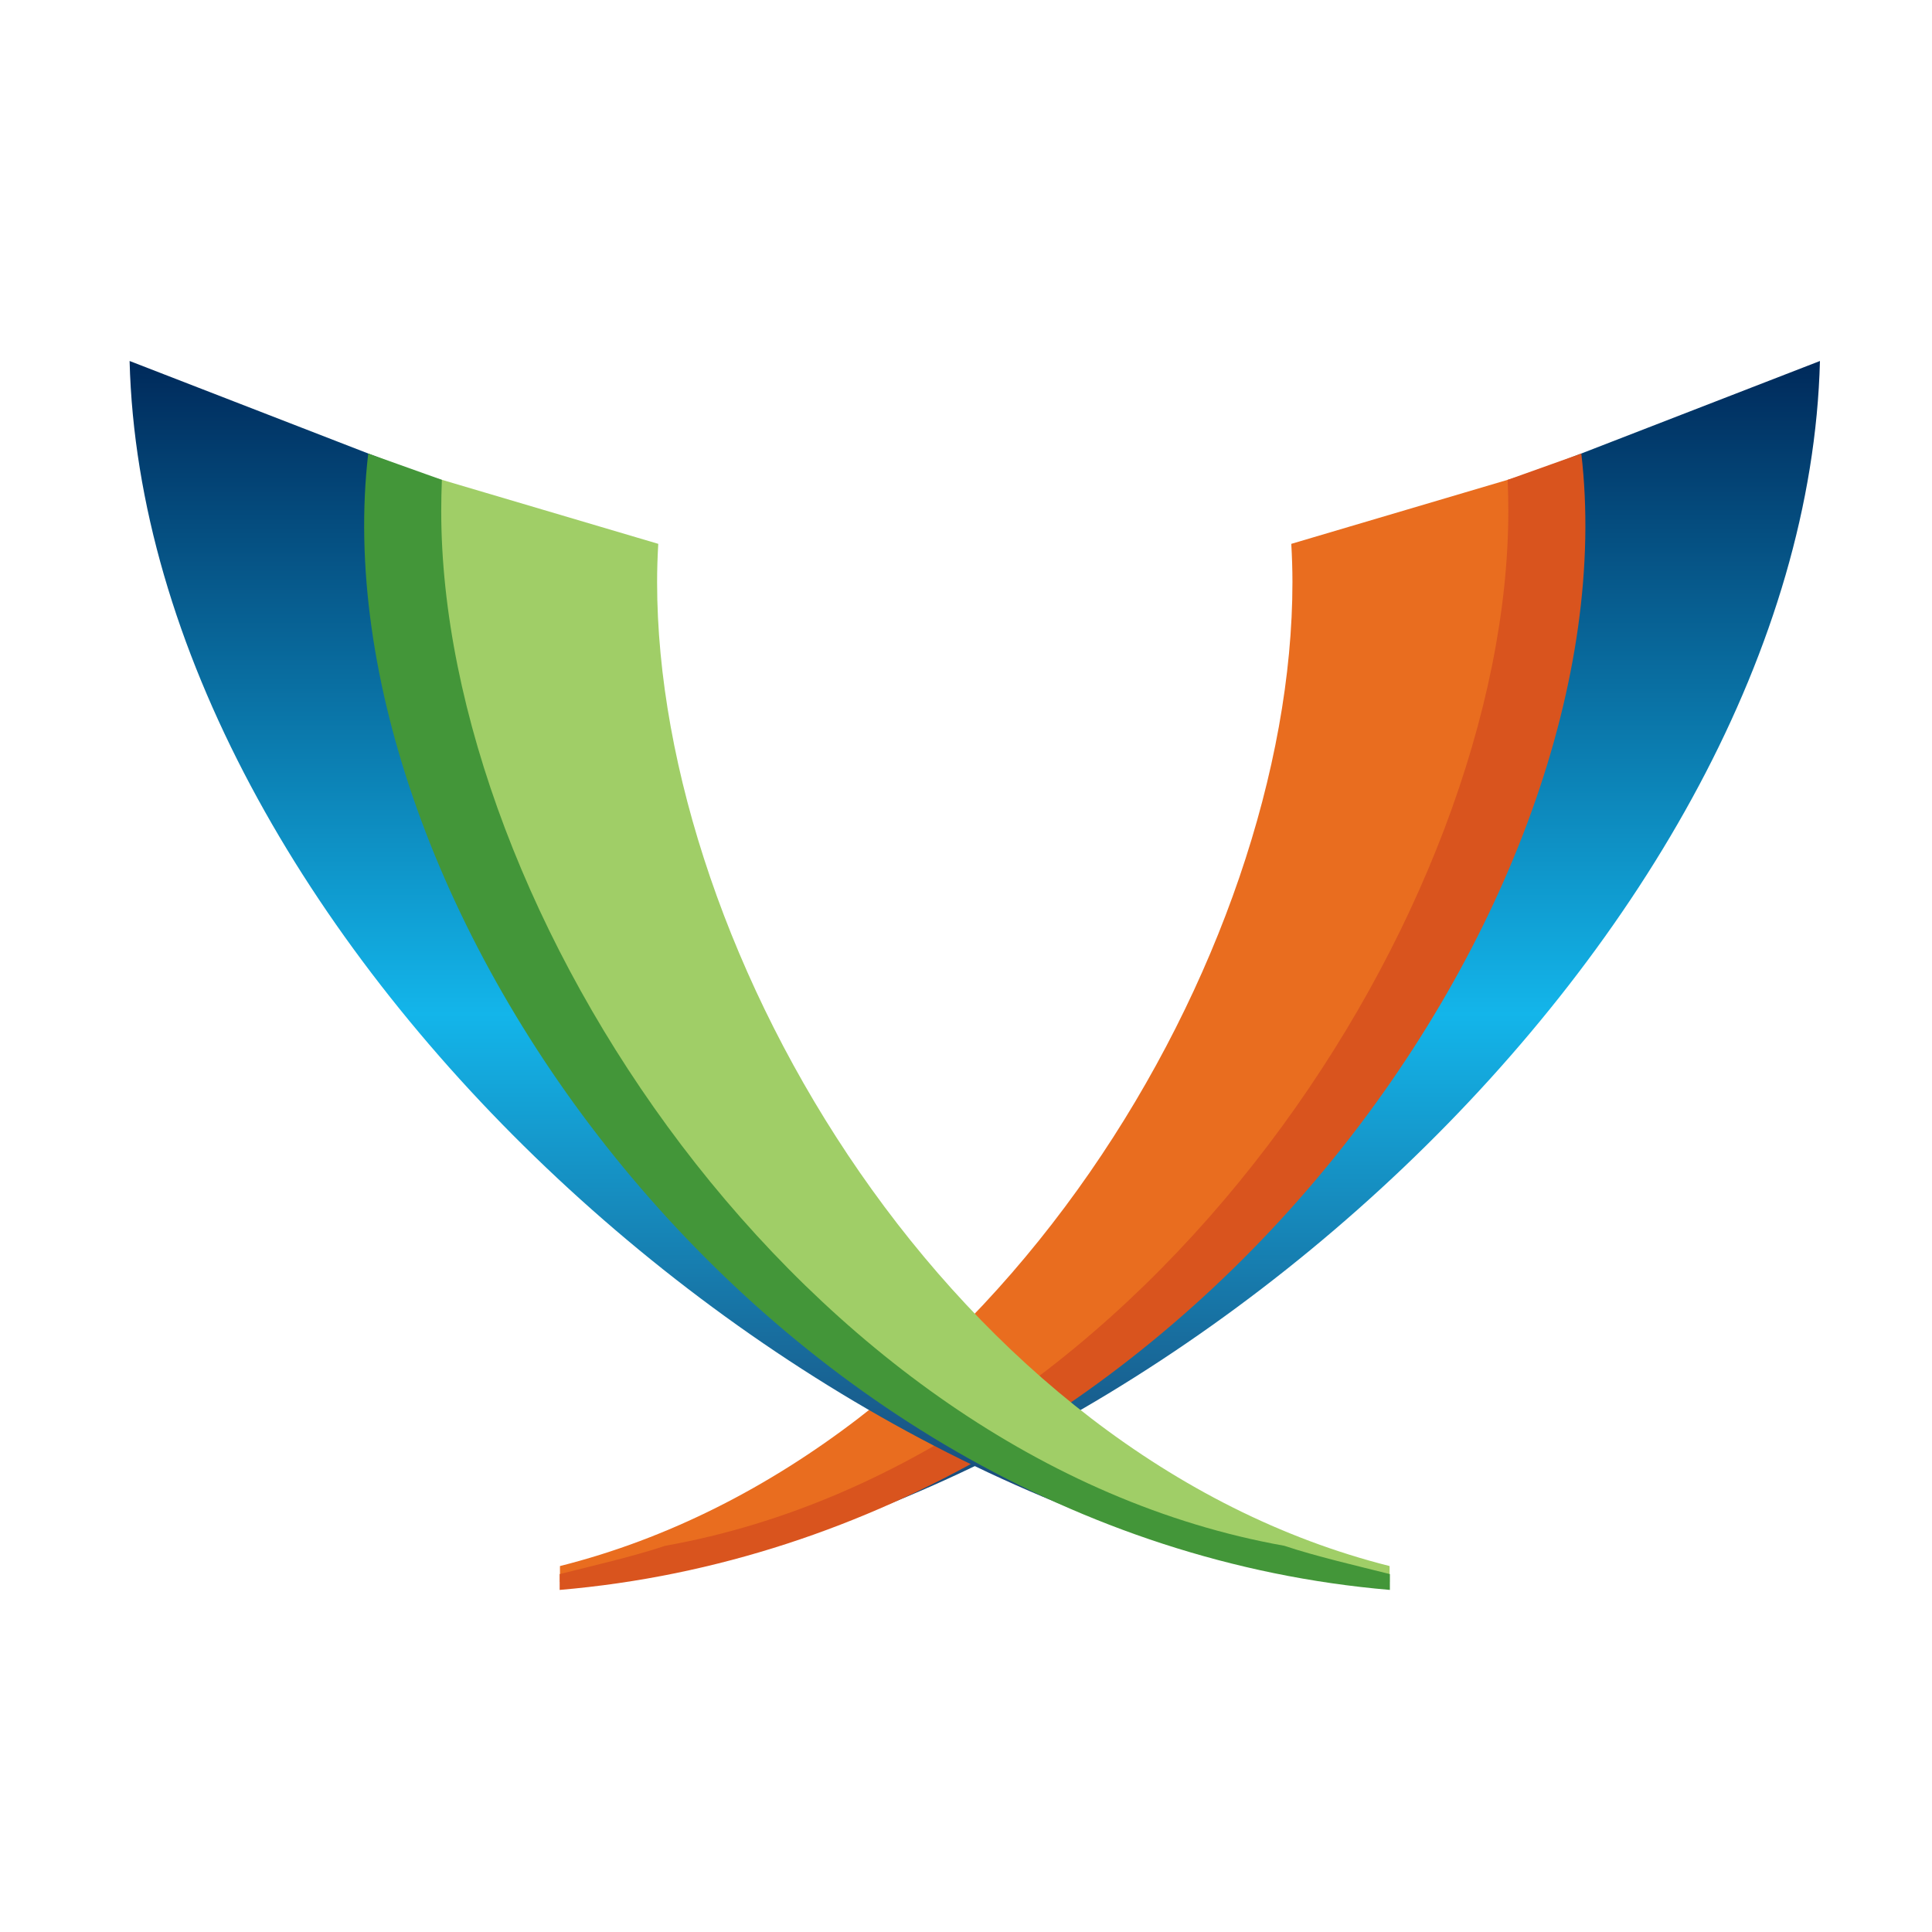
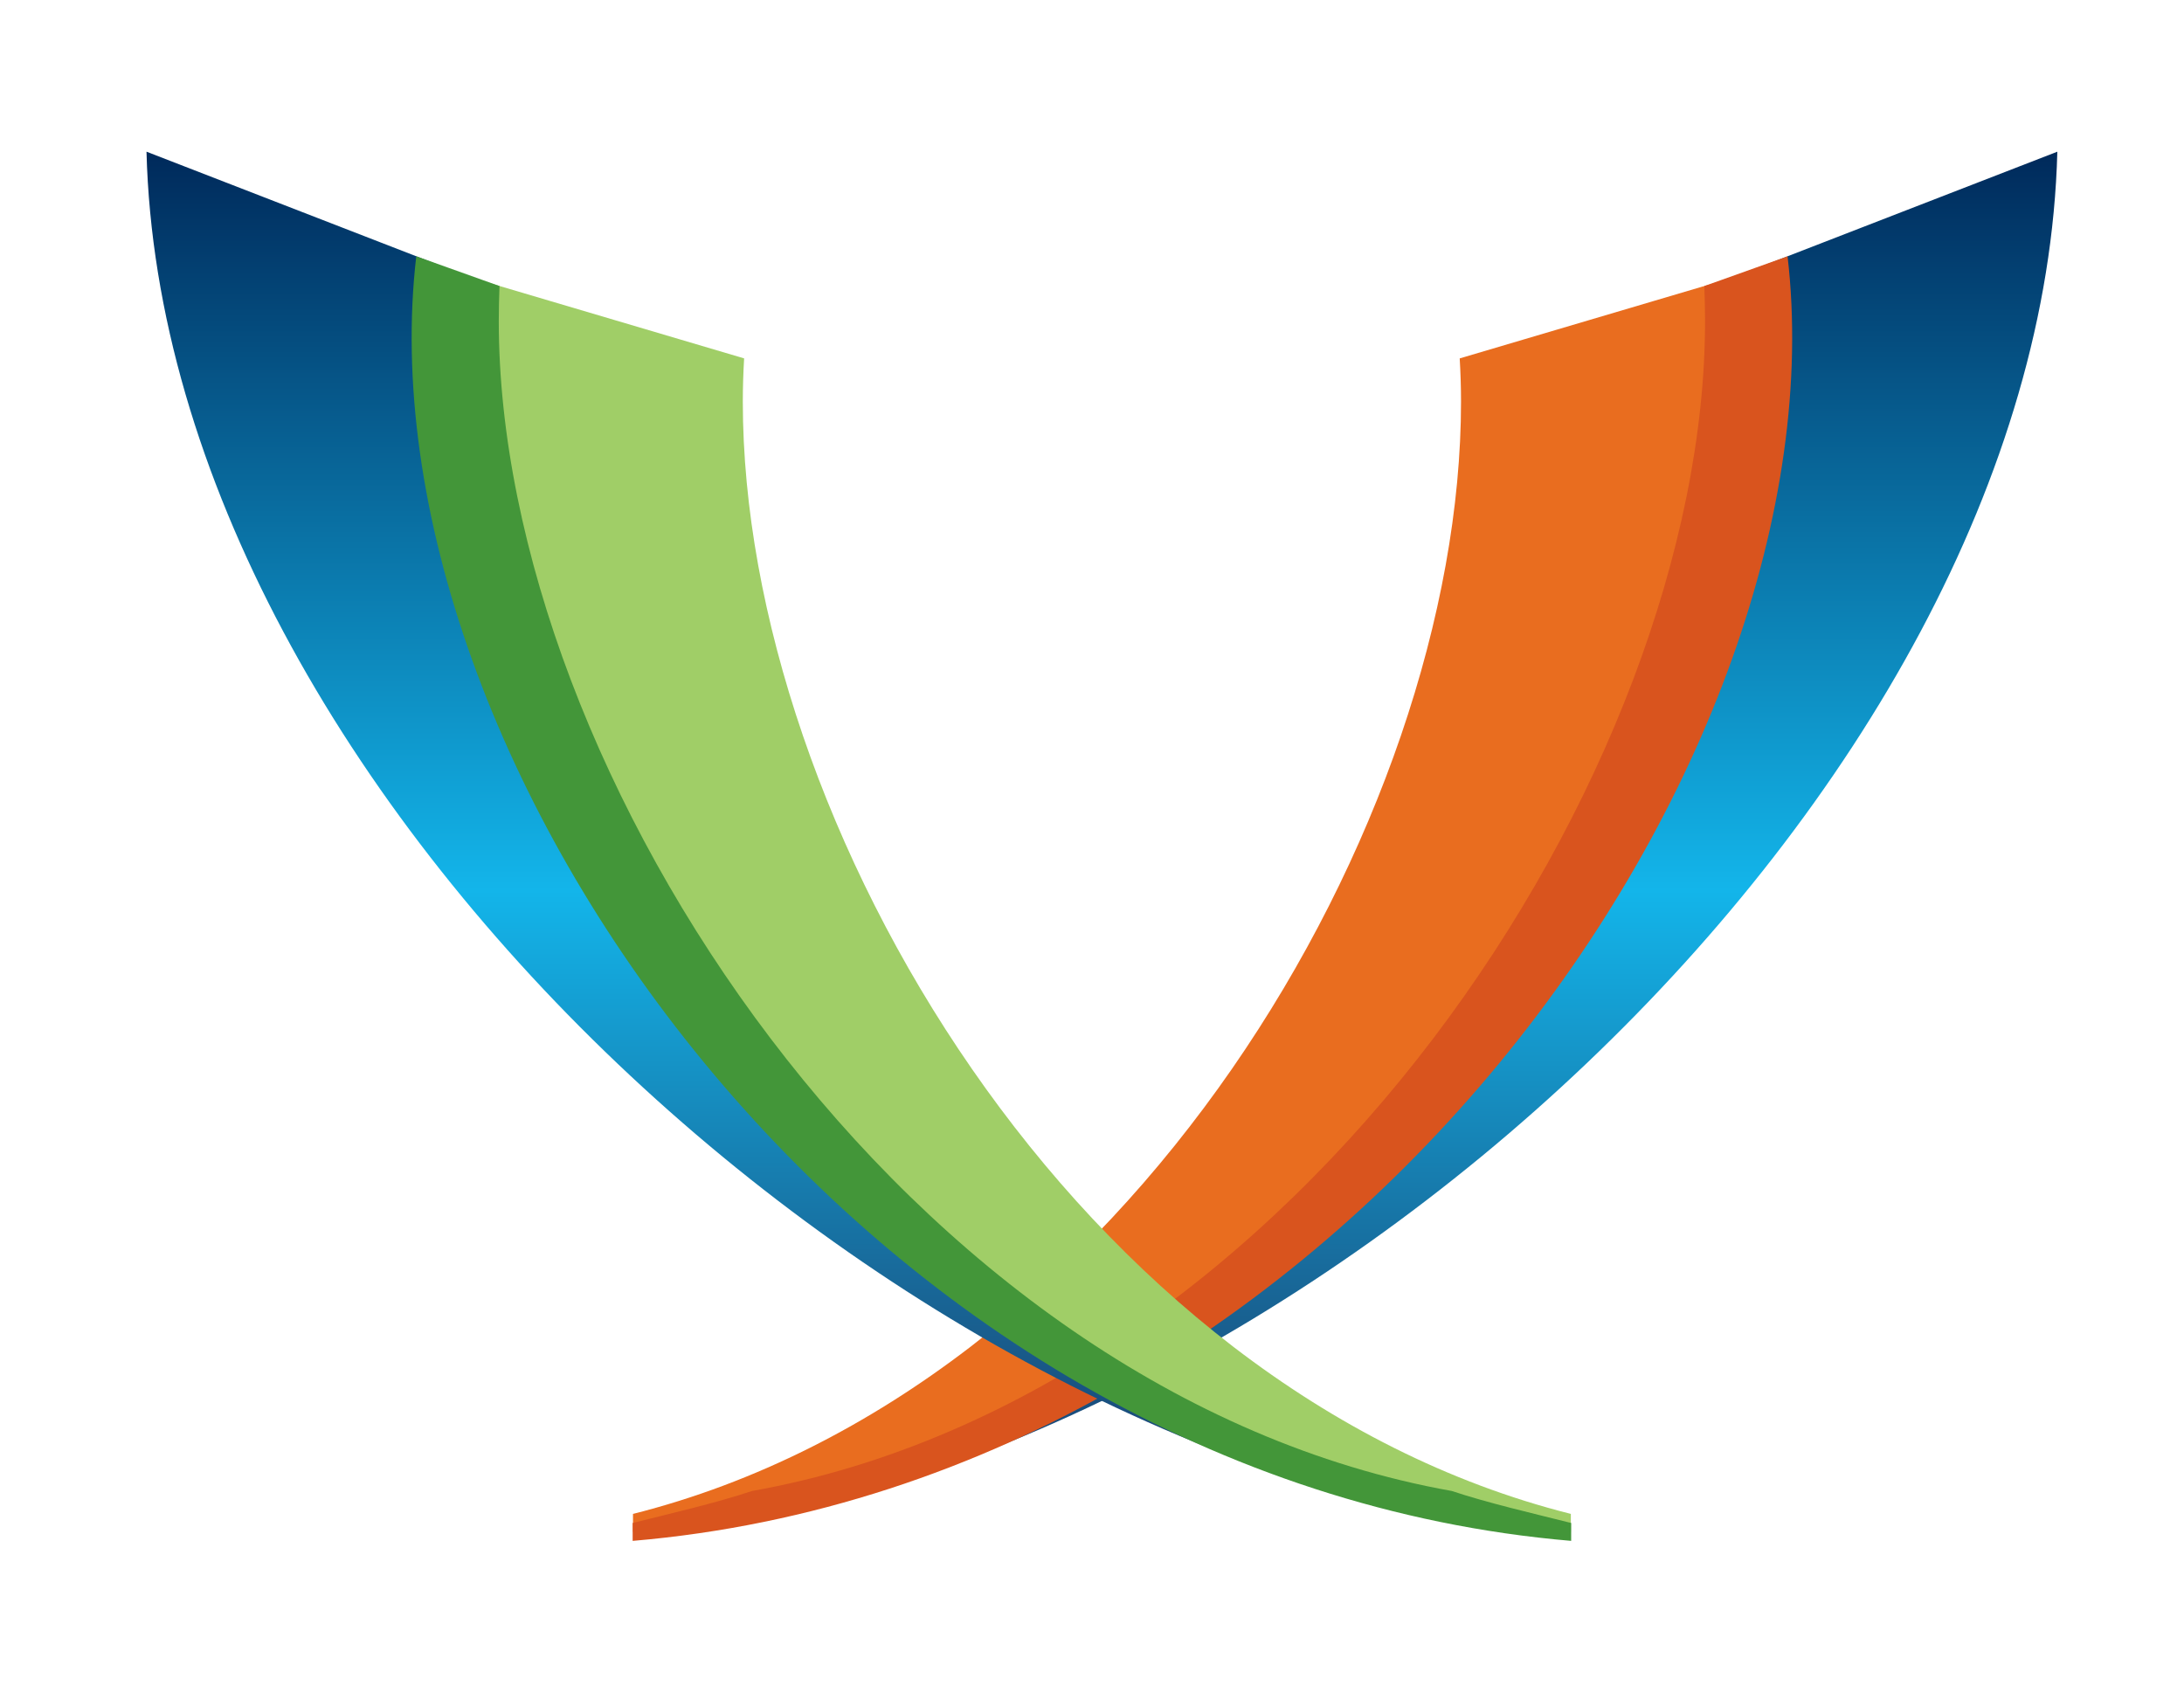
- <svg xmlns="http://www.w3.org/2000/svg" version="1.1" xml:space="preserve" viewBox="0 0 200 200" width="200px" height="200px" x="0px" y="0px" enable-background="new 0 0 200 200">
+ <svg xmlns="http://www.w3.org/2000/svg" version="1.1" xml:space="preserve" viewBox="0 0 200 155" width="200" height="155" x="0px" y="0px" enable-background="new 0 0 200 200" id="svg11">
+   <defs id="defs11" />
  <linearGradient id="SVGID_right_" y2="1.279e-13" gradientUnits="userSpaceOnUse" x2="-1073.2" gradientTransform="translate(1196.604,37.36898)" y1="126.85" x1="-1073.2">
-     <stop stop-color="#1b3967" offset=".011" />
-     <stop stop-color="#13b5ea" offset=".467" />
-     <stop stop-color="#002b5c" offset=".995" />
+     <stop stop-color="#1b3967" offset=".011" id="stop1" />
+     <stop stop-color="#13b5ea" offset=".467" id="stop2" />
+     <stop stop-color="#002b5c" offset=".995" id="stop3" />
  </linearGradient>
  <linearGradient id="SVGID_left_" y2="1.279e-13" gradientUnits="userSpaceOnUse" x2="-1073.2" gradientTransform="matrix(-1,0,0,1,-994.788,37.36798)" y1="126.85" x1="-1073.2">
-     <stop stop-color="#1b3967" offset=".011" />
-     <stop stop-color="#13b5ea" offset=".467" />
-     <stop stop-color="#002b5c" offset=".995" />
+     <stop stop-color="#1b3967" offset=".011" id="stop4" />
+     <stop stop-color="#13b5ea" offset=".467" id="stop5" />
+     <stop stop-color="#002b5c" offset=".995" id="stop6" />
  </linearGradient>
-   <path d="m 151.805,51.558 c 0.077,1.313 -1.787,0.968 -1.787,2.293 0,38.551 -46.558,97.366 -91.688,108.73 v 1.639 C 118.283,158.7 186.89,96.42 188.4,37.37 l -36.599,14.189 z" style="fill:url(#SVGID_right_)" />
-   <path d="m 133.673,56.301 c 0.076,1.313 0.12,2.63 0.12,3.957 0,38.551 -30.699,90.497 -75.827,101.86 v 1.639 c 59.044,-2.79 105.81,-63.024 105.81,-109.2 0,-2.375 -0.128,-4.729 -0.371,-7.056 l -29.73,8.798 z" style="fill:#e96d1f" />
-   <path d="m 163.691,46.952 -7.617,2.722 c 0.041,0.962 0.066,2.254 0.066,3.225 0,41.219 -37.271,98.204 -87.272,107.12 -3.245,1.088 -7.538,2.077 -10.932,2.931 v 1.638 C 123.19,159.028 169.036,92.722 163.696,46.948 Z" style="fill:#d9541e" />
-   <path d="m 50.011,51.557 c -0.077,1.313 1.787,0.968 1.787,2.293 0,38.551 46.558,97.366 91.688,108.73 v 1.639 C 83.533,158.699 14.926,96.419 13.416,37.369 l 36.599,14.189 z" style="fill:url(#SVGID_left_)" />
-   <path d="m 68.143,56.3 c -0.076,1.313 -0.12,2.63 -0.12,3.957 0,38.551 30.699,90.497 75.827,101.86 v 1.639 C 84.806,160.966 38.04,100.732 38.04,54.556 c 0,-2.375 0.128,-4.729 0.371,-7.056 l 29.73,8.798 z" style="fill:#a0ce67" />
-   <path d="m 38.125,46.951 7.617,2.722 c -0.041,0.962 -0.066,2.254 -0.066,3.225 0,41.219 37.271,98.204 87.272,107.12 3.245,1.088 7.538,2.077 10.932,2.931 v 1.638 C 78.626,159.027 32.78,92.721 38.12,46.947 Z" style="fill:#439639" />
+   <g id="g11" transform="translate(0,-23.47848)">
+     <path d="m 151.805,51.558 c 0.077,1.313 -1.787,0.968 -1.787,2.293 0,38.551 -46.558,97.366 -91.688,108.73 v 1.639 C 118.283,158.7 186.89,96.42 188.4,37.37 l -36.599,14.189 z" style="fill:url(#SVGID_right_)" id="path6" />
+     <path d="m 133.673,56.301 c 0.076,1.313 0.12,2.63 0.12,3.957 0,38.551 -30.699,90.497 -75.827,101.86 v 1.639 c 59.044,-2.79 105.81,-63.024 105.81,-109.2 0,-2.375 -0.128,-4.729 -0.371,-7.056 l -29.73,8.798 z" style="fill:#e96d1f" id="path7" />
+     <path d="m 163.691,46.952 -7.617,2.722 c 0.041,0.962 0.066,2.254 0.066,3.225 0,41.219 -37.271,98.204 -87.272,107.12 -3.245,1.088 -7.538,2.077 -10.932,2.931 v 1.638 C 123.19,159.028 169.036,92.722 163.696,46.948 Z" style="fill:#d9541e" id="path8" />
+     <path d="m 50.011,51.557 c -0.077,1.313 1.787,0.968 1.787,2.293 0,38.551 46.558,97.366 91.688,108.73 v 1.639 C 83.533,158.699 14.926,96.419 13.416,37.369 l 36.599,14.189 z" style="fill:url(#SVGID_left_)" id="path9" />
+     <path d="m 68.143,56.3 c -0.076,1.313 -0.12,2.63 -0.12,3.957 0,38.551 30.699,90.497 75.827,101.86 v 1.639 C 84.806,160.966 38.04,100.732 38.04,54.556 c 0,-2.375 0.128,-4.729 0.371,-7.056 l 29.73,8.798 z" style="fill:#a0ce67" id="path10" />
+     <path d="m 38.125,46.951 7.617,2.722 c -0.041,0.962 -0.066,2.254 -0.066,3.225 0,41.219 37.271,98.204 87.272,107.12 3.245,1.088 7.538,2.077 10.932,2.931 v 1.638 C 78.626,159.027 32.78,92.721 38.12,46.947 Z" style="fill:#439639" id="path11" />
+   </g>
</svg>
